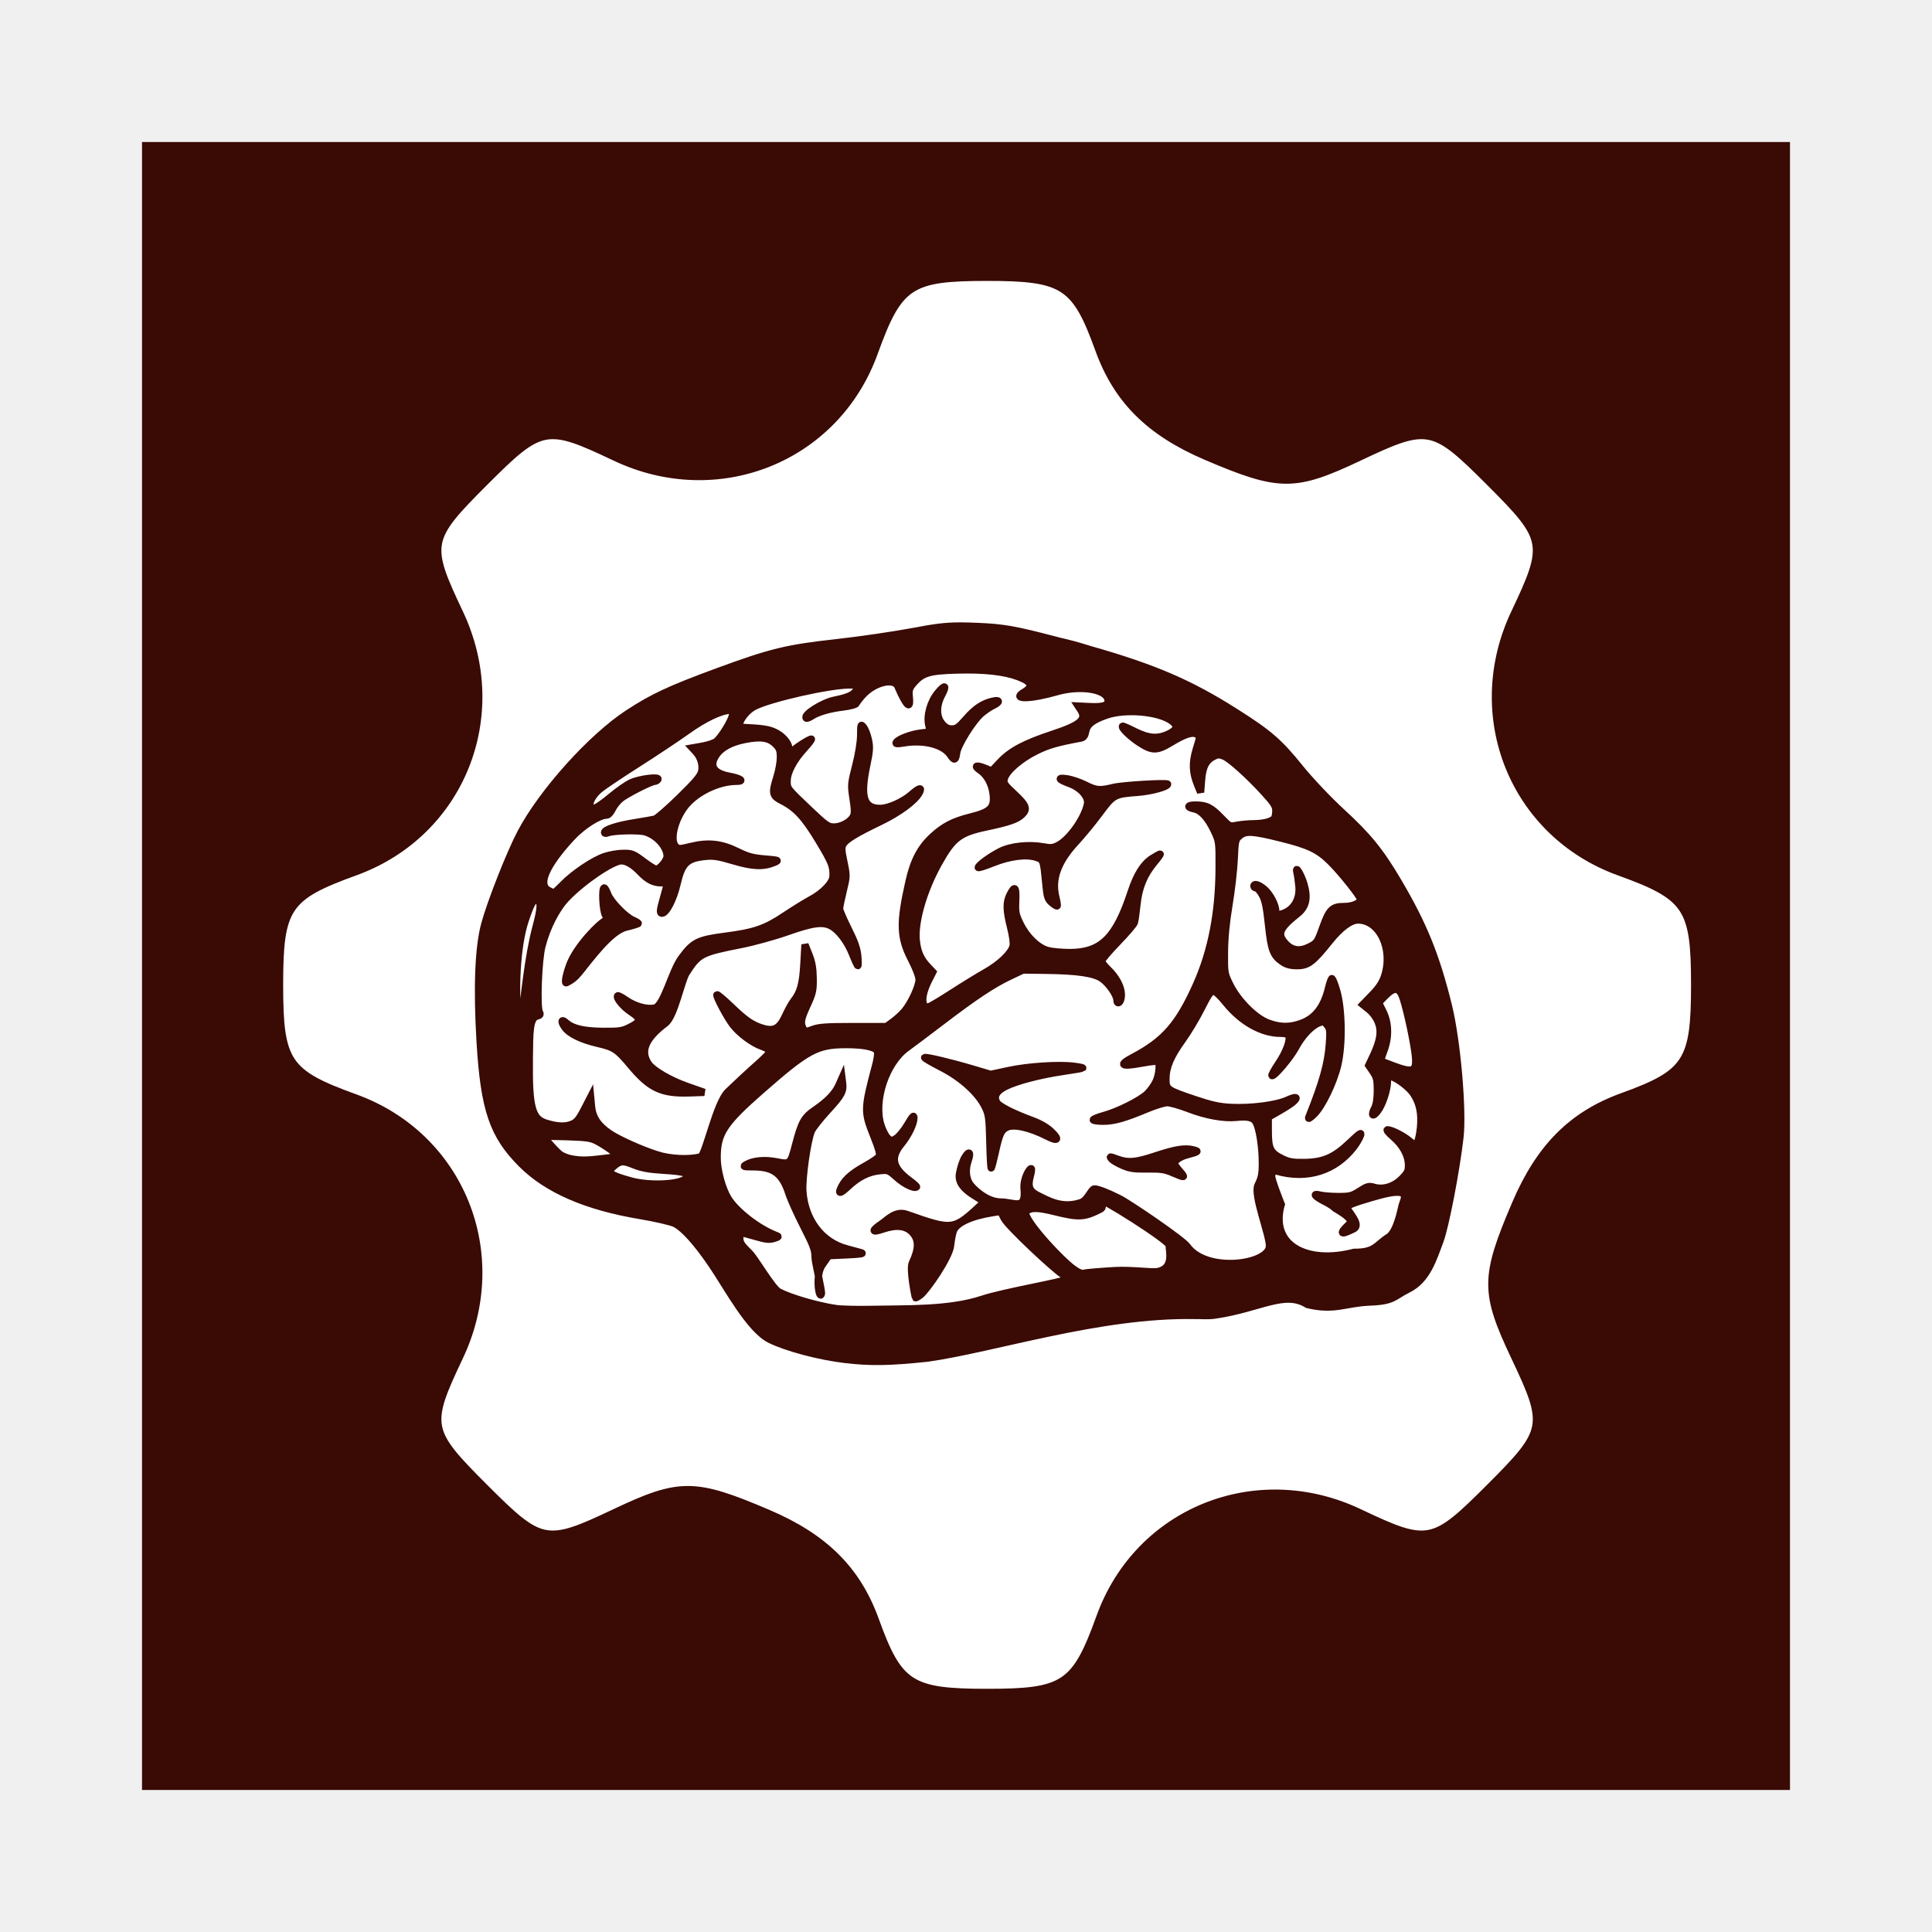
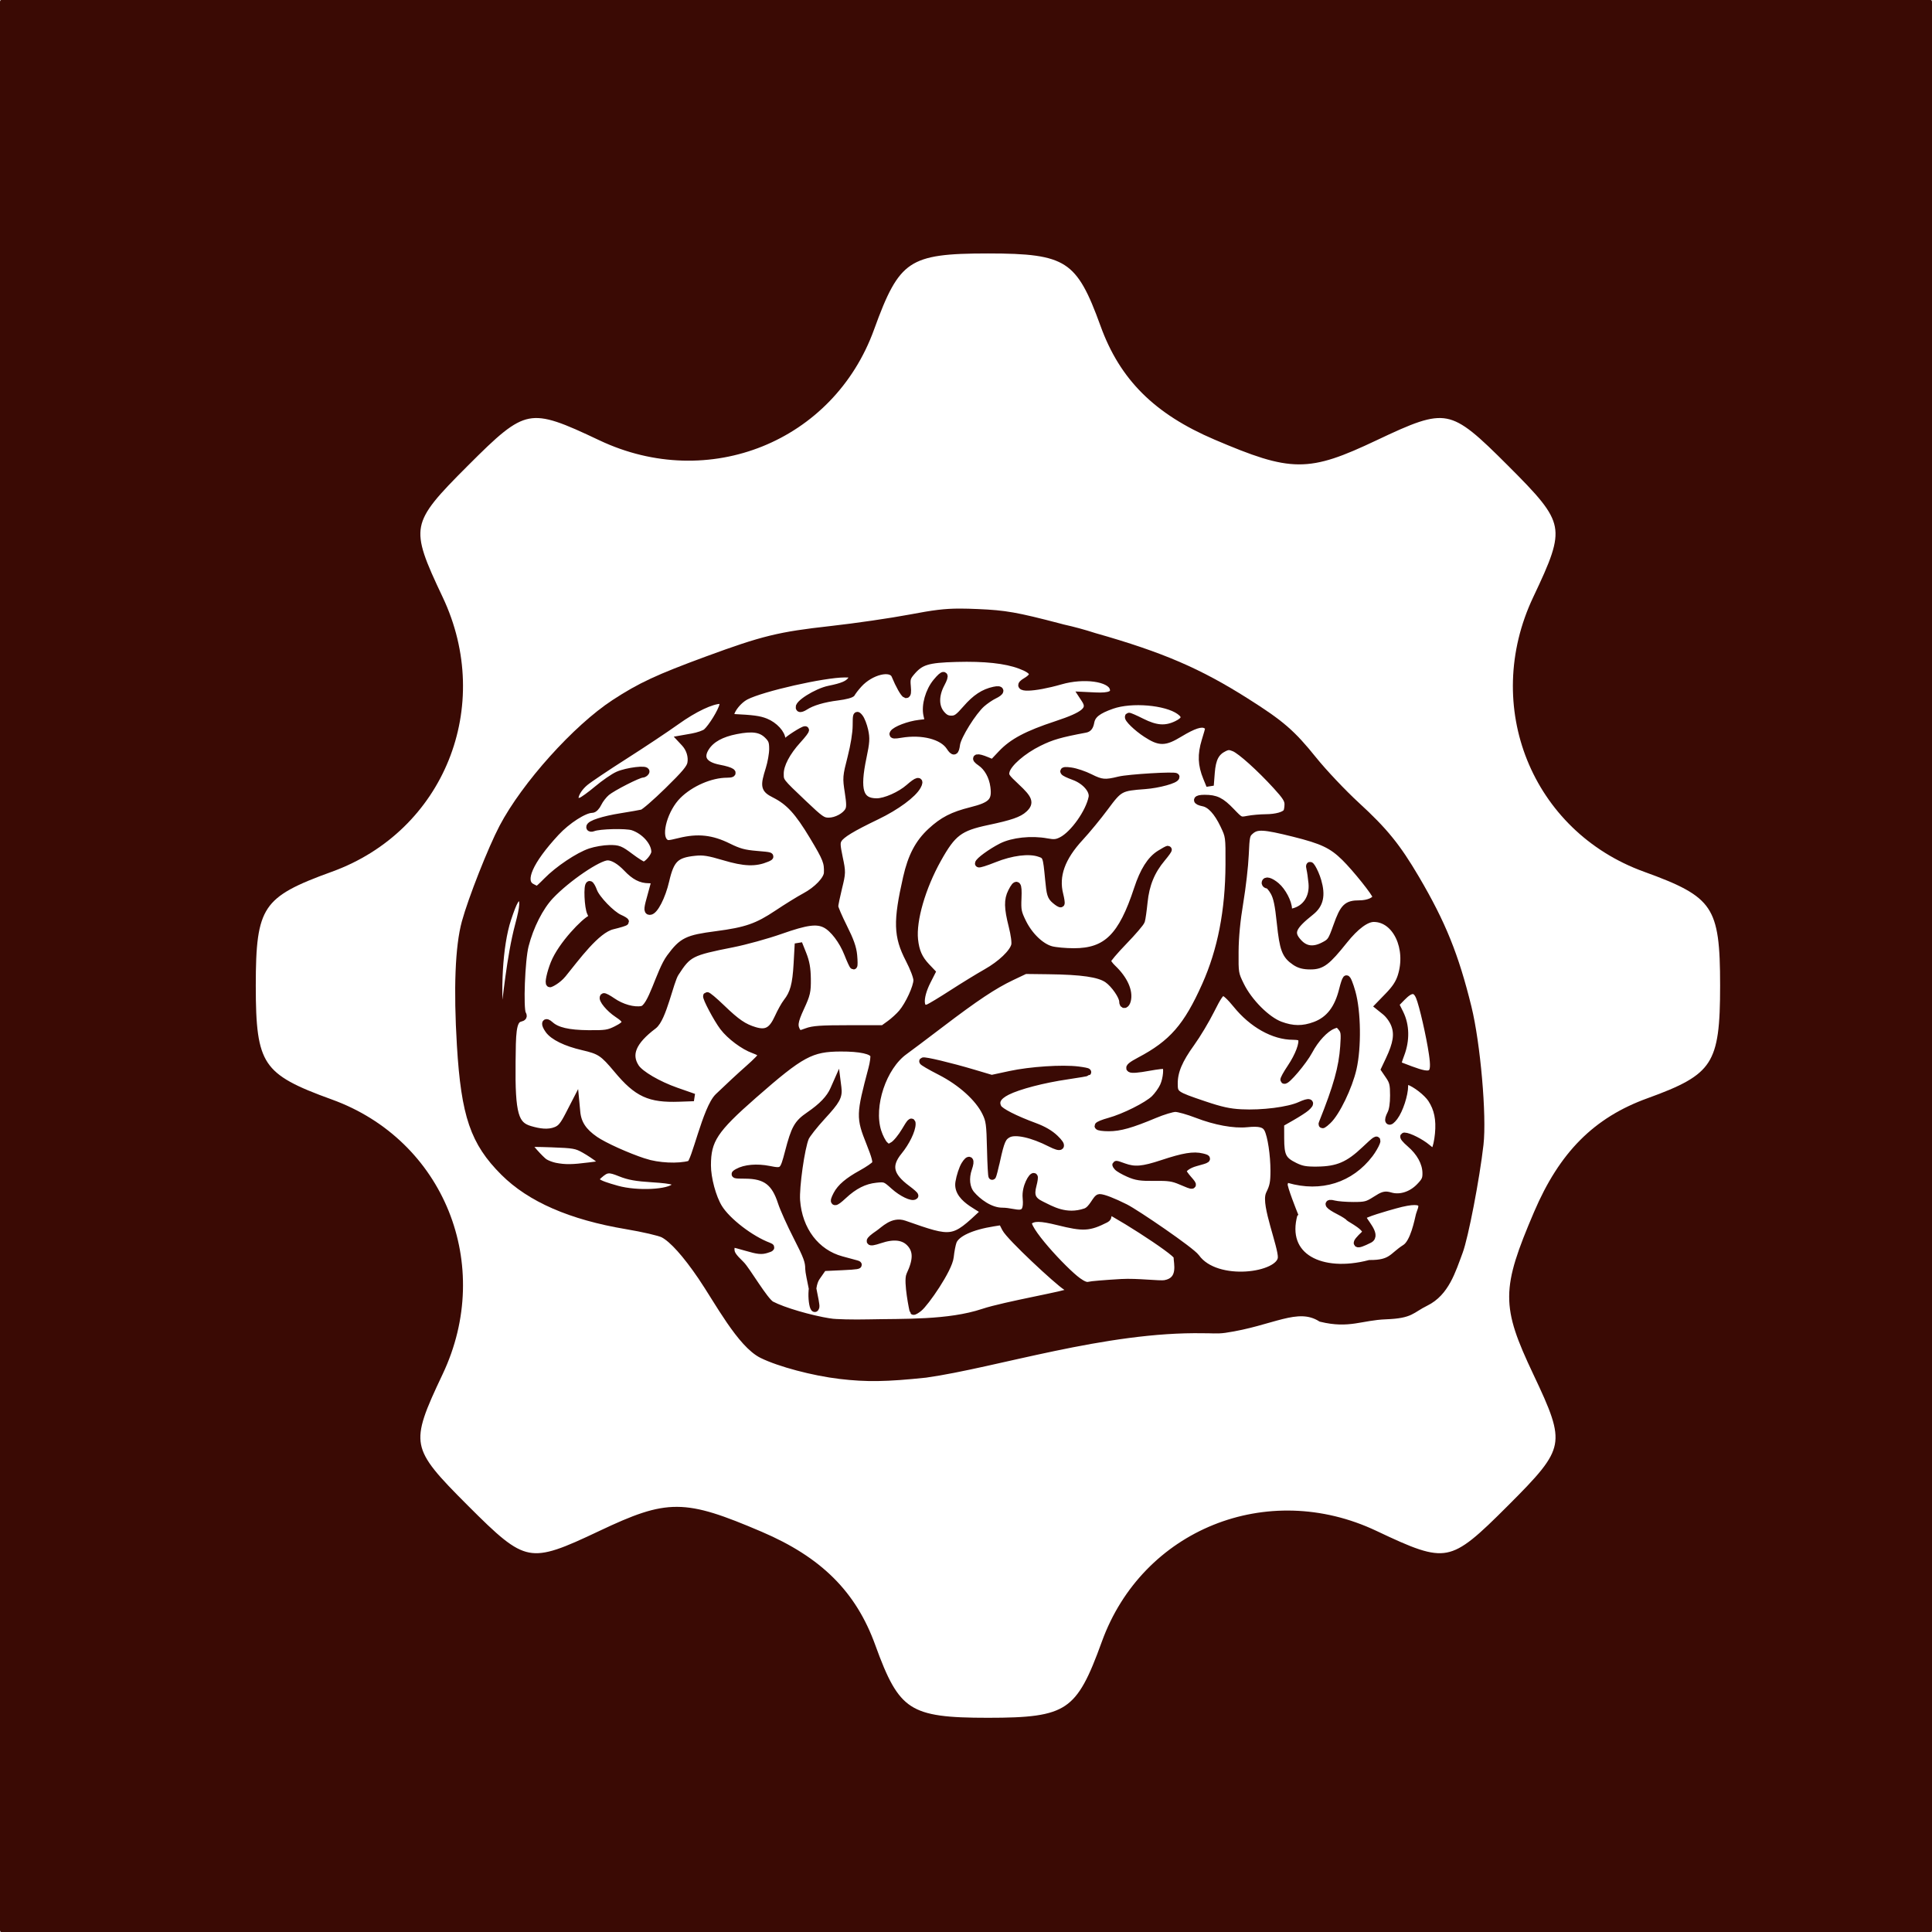
- <svg xmlns="http://www.w3.org/2000/svg" width="258.417mm" height="258.417mm" viewBox="0 0 915.652 915.652" id="svg2" version="1.1">
+ <svg xmlns="http://www.w3.org/2000/svg" width="512" height="512" viewBox="0 0 480 480" id="svg2" version="1.1">
  <defs id="defs4">
    <filter style="color-interpolation-filters:sRGB" height="1.4" width="1.4" y="-0.2" x="-0.2" id="filter4594">
      <feGaussianBlur in="SourceAlpha" stdDeviation="20" result="blur1" id="feGaussianBlur4596" />
      <feComposite in="blur1" in2="SourceGraphic" operator="out" result="composite1" id="feComposite4598" />
      <feColorMatrix values="1 0 0 0 0 0 1 0 0 0 0 0 1 0 0 0 0 0 100 -12.1 " result="colormatrix1" id="feColorMatrix4600" />
      <feGaussianBlur stdDeviation="3.4" result="blur2" id="feGaussianBlur4602" />
      <feComposite in="SourceGraphic" in2="blur2" operator="atop" result="composite2" id="feComposite4604" />
      <feColorMatrix values="1 0 0 0 0 0 1 0 0 0 0 0 1 0 0 0 0 0 100 -12.2 " result="colormatrix2" id="feColorMatrix4606" />
      <feGaussianBlur stdDeviation="1" result="blur3" id="feGaussianBlur4608" />
      <feColorMatrix values="1 0 0 0 0 0 1 0 0 0 0 0 1 0 0 0 0 0 5 -1 " result="colormatrix3" id="feColorMatrix4610" />
      <feFlood flood-opacity="1" flood-color="rgb(0,0,0)" result="flood" id="feFlood4612" />
      <feComposite in="flood" in2="colormatrix3" operator="in" result="composite3" id="feComposite4614" />
      <feComposite in="SourceGraphic" in2="colormatrix3" operator="out" result="composite4" id="feComposite4616" />
      <feComposite in="composite4" in2="composite3" k2="1" k3="1" operator="arithmetic" result="composite5" id="feComposite4618" k1="0" k4="0" />
    </filter>
  </defs>
-   <g id="layer1" transform="translate(46.61328,-35.41602)">
-     <rect id="rect25" width="781.032" height="781.032" x="20.697" y="102.726" style="fill:#3a0a04;fill-opacity:1;stroke-width:0.791" />
+   <rect style="fill:#3a0a04;fill-opacity:1;stroke-width:2.619;stroke-linecap:round;stop-color:#000000" id="rect912" width="480" height="480" x="2.4999999e-06" y="2.4999999e-06" rx="0.296" ry="0.459" />
+   <rect style="fill:#ffffff;fill-opacity:1;stroke:none;stroke-width:2.608;stroke-linecap:round;stop-color:#000000" id="rect2567" width="418.937" height="420.267" x="30.532" y="29.866" rx="0.296" ry="0.459" />
+   <g id="layer1" transform="matrix(0.5452384,0,0,0.5452384,15.79092,-28.93461)">
+     <rect id="rect25" width="781.032" height="781.032" x="20.697" y="102.726" style="fill:#3a0a04;fill-opacity:1;stroke-width:0.791" ry="0" />
    <g id="g4546" transform="matrix(0.7324633,0,0,0.7324633,120.0153,140.9)" style="stroke:#3a0a04;stroke-width:4.688;stroke-miterlimit:4;stroke-dasharray:none;stroke-opacity:1">
      <path id="path4147" d="m 411.213,35.416 c -50.038,0 -57.08,4.708 -73.045,48.859 -24.754,68.457 -100.97,99.2 -167.645,67.623 -44.703,-21.171 -47.69,-20.599 -84.471,16.182 -36.78,36.78 -37.353,39.77 -16.182,84.473 31.577,66.675 0.833,142.891 -67.623,167.645 -44.151,15.965 -48.861,23.007 -48.861,73.045 0,50.038 4.71,57.078 48.861,73.043 68.457,24.754 99.2,100.972 67.623,167.646 -21.171,44.703 -20.599,47.69 16.182,84.471 36.777,36.777 39.771,37.35 84.455,16.188 41.747,-19.77 51.528,-19.718 98.924,0.523 36.658,15.655 57.721,36.628 69.502,69.209 15.125,41.827 22.73,46.746 72.279,46.746 50.038,0 57.08,-4.71 73.045,-48.861 24.754,-68.455 100.97,-99.2 167.645,-67.623 44.703,21.171 47.69,20.599 84.471,-16.182 36.777,-36.777 37.352,-39.773 16.189,-84.457 -19.771,-41.746 -19.72,-51.528 0.521,-98.924 15.655,-36.659 36.628,-57.719 69.209,-69.5 41.827,-15.125 46.746,-22.73 46.746,-72.279 0,-50.038 -4.71,-57.08 -48.861,-73.045 -68.455,-24.754 -99.2,-100.97 -67.623,-167.645 21.171,-44.703 20.599,-47.692 -16.182,-84.473 -36.777,-36.777 -39.77,-37.35 -84.455,-16.188 -41.746,19.771 -51.528,19.718 -98.924,-0.523 C 516.336,135.714 495.274,114.743 483.492,82.162 468.367,40.335 460.762,35.416 411.213,35.416 Z m -17.311,225.615 c 3.225,0.003 6.772,0.111 11.023,0.293 16.994,0.728 23.927,1.95 50.438,8.881 0.832,0.217 1.592,0.425 2.41,0.641 6.546,1.453 13.072,3.227 19.561,5.328 42.267,11.978 65.244,22.067 94.207,40.381 21.96,13.885 28.641,19.658 42.066,36.346 6.345,7.886 18.414,20.649 26.82,28.363 17.32,15.894 25.245,25.665 36.932,45.543 16.35,27.809 24.398,47.721 32.344,80.006 5.545,22.53 9.476,67.493 7.451,85.221 -2.425,21.233 -9.409,57.488 -12.844,66.668 -4.45,11.893 -8.412,25.42 -20.813,31.525 -9.342,4.599 -8.798,7.649 -24.7,8.258 -15.599,0.597 -22.843,5.848 -40.311,1.599 -14.883,-9.334 -30.519,2.578 -59.992,6.851 -4.604,0.668 -8.99,0.138 -13.184,0.227 -61.23,-1.13 -129.366,21.516 -172.849,27.628 -24.62,2.583 -36.665,2.767 -53.24,0.812 -16.582,-1.956 -37.634,-7.542 -48.4,-12.842 -13.356,-6.575 -27.565,-33.616 -37.669,-48.46 -9.686,-14.229 -17.993,-23.484 -23.828,-26.549 -2.253,-1.183 -12.558,-3.571 -22.898,-5.307 -34.606,-5.808 -59.868,-16.808 -76.297,-33.221 -18.619,-18.6 -24.295,-35.213 -26.936,-78.852 -2.121,-35.048 -1.084,-61.462 3,-76.443 3.911,-14.346 16.286,-45.743 23.258,-59.01 13.873,-26.401 45.73,-61.847 69.574,-77.412 16.031,-10.465 27.015,-15.581 57.682,-26.859 34.696,-12.76 44.71,-15.206 76.801,-18.766 15.171,-1.683 37.512,-4.937 49.648,-7.23 14.285,-2.7 21.071,-3.63 30.746,-3.619 z" style="fill:#ffffff;fill-opacity:1;stroke:#3a0a04;stroke-width:4.688;stroke-miterlimit:4;stroke-dasharray:none;stroke-opacity:1" />
      <g style="fill:#ffffff;fill-opacity:1;stroke:#3a0a04;stroke-width:4.284;stroke-miterlimit:4;stroke-dasharray:none;stroke-opacity:1" id="layer1-3" transform="matrix(1.094225,0,0,1.094225,18.04591,247.2819)">
        <path style="fill:#ffffff;fill-opacity:1;stroke:#3a0a04;stroke-width:4.284;stroke-miterlimit:4;stroke-dasharray:none;stroke-opacity:1" d="m 269.535,416.146 c -11.534,-1.845 -26.621,-6.281 -33.394,-9.82 -3.85,-2.011 -14.157,-19.869 -17.319,-22.928 -4.644,-4.493 -5.75,-6.179 -5.75,-8.764 0,-1.761 0.459,-3.201 1.021,-3.201 0.562,0 4.343,0.977 8.404,2.172 5.919,1.741 8.047,1.968 10.729,1.141 2.935,-0.905 3.1,-1.123 1.346,-1.78 -10.277,-3.846 -23.625,-14.118 -28.36,-21.825 -3.59,-5.843 -6.533,-16.754 -6.529,-24.208 0.007,-14.427 3.92,-20.368 26.376,-40.048 27.015,-23.675 32.633,-26.714 49.513,-26.78 11.172,-0.043 18.092,1.469 18.94,4.139 0.308,0.972 -0.15,4.449 -1.018,7.728 -6.985,26.373 -7.023,27.663 -1.242,42.177 3.151,7.91 3.928,10.897 3.158,12.138 -0.562,0.905 -4.13,3.357 -7.929,5.449 -7.62,4.195 -11.853,7.794 -13.997,11.897 -2.584,4.946 -1.46,5.119 3.447,0.529 6.231,-5.828 12.04,-8.76 18.723,-9.45 5.211,-0.538 5.434,-0.452 10.399,4.012 4.364,3.924 10.302,6.761 11.546,5.517 0.21,-0.21 -1.719,-1.94 -4.287,-3.845 -10.042,-7.45 -11.368,-13.438 -4.759,-21.503 4.153,-5.069 7.468,-11.892 7.5,-15.438 0.017,-1.926 -0.813,-1.057 -3.728,3.902 -2.062,3.509 -5.085,7.198 -6.717,8.198 -2.895,1.775 -3.019,1.769 -5.134,-0.217 -1.192,-1.12 -2.955,-4.541 -3.918,-7.602 -4.56,-14.497 2.928,-36.925 15.281,-45.773 2.327,-1.667 11.545,-8.598 20.484,-15.402 19.977,-15.206 30.267,-22.047 40.388,-26.853 l 7.785,-3.697 13.115,0.158 c 19.22,0.231 28.989,1.662 33.718,4.939 3.958,2.743 8.747,9.676 8.747,12.662 0,2.447 1.693,2.023 2.345,-0.588 1.301,-5.208 -1.811,-12.066 -8.254,-18.187 -1.7,-1.615 -3.091,-3.572 -3.091,-4.348 0,-0.776 4.209,-5.755 9.354,-11.064 5.145,-5.31 9.64,-10.555 9.989,-11.656 0.349,-1.101 1.028,-5.874 1.507,-10.605 1.022,-10.084 4.151,-17.725 10.233,-24.989 2.257,-2.695 3.827,-4.9 3.49,-4.9 -0.337,0 -2.427,1.145 -4.643,2.544 -5.147,3.249 -9.162,9.612 -12.522,19.845 -8.944,27.244 -17.683,35.856 -36.371,35.842 -4.696,-0.004 -10.491,-0.535 -12.879,-1.182 -5.885,-1.594 -12.471,-7.905 -16.242,-15.567 -2.773,-5.633 -3.049,-7.026 -2.75,-13.875 0.363,-8.292 -0.532,-9.222 -3.416,-3.548 -2.298,4.522 -2.208,9.066 0.383,19.298 1.268,5.008 1.863,9.513 1.466,11.096 -1.08,4.302 -7.864,10.773 -16.273,15.519 -4.306,2.431 -12.986,7.753 -19.29,11.828 -6.304,4.075 -12.456,7.787 -13.673,8.25 -5.21,1.981 -5.595,-5.719 -0.763,-15.255 l 2.553,-5.039 -2.966,-3.128 c -4.242,-4.473 -6.128,-8.737 -6.828,-15.434 -1.149,-10.995 4.272,-29.748 13.242,-45.807 8.426,-15.086 12.364,-18.061 28.396,-21.449 13.017,-2.751 17.799,-4.4 20.722,-7.146 3.591,-3.373 2.817,-5.543 -4.372,-12.253 -6.076,-5.672 -6.587,-6.459 -5.923,-9.123 1.125,-4.51 9.427,-11.754 18.712,-16.327 7.3,-3.596 11.949,-4.941 26.566,-7.69 1.604,-0.302 2.386,-1.371 2.864,-3.92 0.787,-4.197 4.007,-6.739 12.141,-9.587 11.147,-3.902 30.786,-2.235 38.517,3.27 4.03,2.87 3.549,5.283 -1.544,7.749 -6.414,3.105 -11.919,2.72 -20.11,-1.405 -3.809,-1.919 -7.078,-3.336 -7.264,-3.15 -0.892,0.892 4.677,6.326 10.027,9.784 7.634,4.934 10.305,4.91 18.711,-0.169 8.022,-4.847 12.477,-6.295 15.079,-4.902 2.297,1.229 2.313,0.671 -0.255,9.126 -2.394,7.881 -2.173,13.58 0.807,20.86 l 1.82,4.446 0.565,-7.264 c 0.619,-7.961 2.596,-11.747 7.35,-14.077 2.263,-1.109 3.279,-1.115 5.893,-0.032 3.757,1.556 14.564,11.275 23.942,21.53 5.439,5.948 6.747,8.009 6.735,10.612 -0.008,1.777 -0.355,3.765 -0.77,4.418 -1.258,1.979 -6.03,3.31 -12.029,3.356 -3.127,0.024 -7.68,0.429 -10.118,0.899 -4.433,0.856 -4.434,0.855 -9.584,-4.505 -5.805,-6.042 -8.64,-7.438 -15.107,-7.438 -4.839,0 -5.198,1.386 -0.598,2.305 4.023,0.805 8.043,5.196 11.621,12.694 3.081,6.457 3.101,6.607 3.034,22.5 -0.111,26.276 -4.487,48.747 -13.371,68.655 -10.525,23.586 -18.937,33.227 -37.552,43.032 -8.779,4.624 -7.123,5.734 5.187,3.474 4.741,-0.871 8.998,-1.349 9.461,-1.063 1.461,0.903 0.87,7.744 -1.03,11.902 -1.005,2.2 -3.32,5.452 -5.144,7.227 -4.062,3.951 -17.287,10.575 -25.735,12.889 -3.438,0.942 -6.25,2.088 -6.25,2.548 0,0.46 2.66,0.836 5.911,0.836 6.362,0 12.697,-1.799 26.089,-7.407 4.675,-1.958 9.979,-3.567 11.788,-3.576 1.808,-0.009 7.379,1.563 12.378,3.494 10.363,4.002 21.018,5.956 28.352,5.199 7.175,-0.741 10.337,0.101 11.894,3.164 1.957,3.852 3.589,14.653 3.589,23.762 0,6.568 -0.455,8.885 -2.584,13.157 -2.815,5.649 6.973,29.587 6.785,36.09 -0.313,10.837 -37.189,16.146 -48.7,0.044 -2.741,-3.834 -34.068,-25.2 -40.242,-28.296 -6.933,-3.477 -12.503,-5.63 -14.567,-5.63 -1.838,0 -3.895,6.689 -7.967,8.074 -11.243,3.824 -19.603,-1.353 -25.148,-4.037 -5.316,-2.573 -6.456,-5.292 -4.807,-11.468 0.595,-2.228 0.879,-4.254 0.632,-4.501 -0.768,-0.768 -4.904,5.676 -4.291,11.962 1.287,13.203 -6.159,7.686 -13.714,7.705 -7.087,0.018 -14.147,-5.461 -17.693,-9.676 -2.983,-3.545 -3.596,-9.201 -1.613,-14.889 1.684,-4.83 0.545,-5.935 -1.951,-1.896 -1.233,1.996 -2.703,6.463 -3.265,9.927 -1.671,10.296 16.125,15.13 14.048,17.076 -17.573,16.464 -17.573,16.464 -45.282,6.749 -6.483,-2.273 -11.329,3.265 -14.439,5.371 -6.529,4.422 -6.338,5.675 0.512,3.359 7.993,-2.702 13.799,-1.986 17.503,2.16 3.8,4.252 3.728,9.581 -0.243,17.975 -1.663,3.516 1.713,20.268 1.918,20.472 0.205,0.205 1.538,-0.545 2.963,-1.666 3.676,-2.892 17.061,-22.14 17.798,-29.168 0.346,-3.3 1.109,-7.255 1.696,-8.788 1.796,-4.695 10.36,-8.657 23.04,-10.662 l 4.856,-0.768 2.059,4.035 c 2.478,4.857 29.792,30.235 34.505,33.148 1.875,1.159 3.039,2.454 2.587,2.878 -1.768,1.656 -37.196,7.614 -49.855,11.825 -19.704,6.556 -45.455,5.596 -64.971,6.037 -9.075,0.205 -19.023,-0.031 -22.106,-0.524 z m -7.729,-25.713 3.831,-5.5 10.967,-0.507 c 8.223,-0.38 10.216,-0.714 7.967,-1.337 -1.65,-0.457 -5.475,-1.495 -8.5,-2.307 -14.56,-3.909 -24.459,-16.951 -25.691,-33.849 -0.554,-7.598 2.628,-30.073 5.067,-35.789 0.754,-1.766 5.031,-7.197 9.505,-12.068 8.336,-9.076 9.543,-11.279 8.914,-16.273 l -0.362,-2.871 -1.767,4 c -2.235,5.06 -6.574,9.612 -14.02,14.708 -6.615,4.528 -8.149,7.258 -11.682,20.792 -2.962,11.345 -3.209,11.566 -11.175,9.982 -6.892,-1.37 -13.7,-0.784 -17.789,1.531 -2.347,1.329 -2.084,1.418 4.29,1.451 11.645,0.061 16.924,4.044 20.651,15.581 1.148,3.554 5.119,12.374 8.823,19.6 5.72,11.158 6.736,13.908 6.736,18.246 0,2.809 4.212,20.098 3.776,21.664 -1.166,4.185 -3.969,-10.699 0.459,-17.056 z m 211.369,-55.535 c -1.707,-1.944 -3.104,-3.937 -3.104,-4.429 0,-1.776 3.175,-4.006 7.295,-5.124 7.152,-1.941 7.401,-2.145 3.705,-3.054 -4.864,-1.196 -10.479,-0.27 -22.515,3.715 -11.238,3.721 -15.824,4.117 -21.985,1.897 -4.951,-1.784 -5.005,-1.785 -3.591,-0.081 0.635,0.765 3.502,2.419 6.372,3.677 4.339,1.902 6.819,2.265 14.719,2.155 7.966,-0.111 10.388,0.25 15,2.236 7.393,3.183 7.704,3.108 4.104,-0.993 z M 364.067,324.27 c 2.495,-11.335 3.456,-13.502 6.742,-15.201 4.132,-2.137 13.68,-0.035 24.185,5.324 6.162,3.143 7.232,1.942 2.411,-2.705 -2.77,-2.67 -6.625,-4.924 -11.5,-6.724 -11.414,-4.214 -19.725,-8.46 -20.916,-10.686 -1.927,-3.6 -0.265,-6.635 5.128,-9.368 6.482,-3.285 20.594,-6.966 34.421,-8.98 6.032,-0.878 11.132,-1.763 11.334,-1.964 0.202,-0.202 -2.175,-0.685 -5.282,-1.073 -9.001,-1.125 -27.119,0.065 -38.597,2.535 l -10.577,2.276 -10.423,-3.096 c -13.161,-3.91 -27.985,-7.445 -28.608,-6.822 -0.262,0.262 4.172,2.852 9.854,5.755 11.896,6.077 21.849,15.073 25.884,23.393 2.187,4.511 2.46,6.547 2.792,20.811 0.202,8.696 0.581,15.597 0.842,15.337 0.261,-0.261 1.3,-4.225 2.309,-8.811 z m 35.925,-151.239 c -2.699,-10.718 1.021,-21.097 11.688,-32.612 3.814,-4.117 10.151,-11.826 14.084,-17.132 8.153,-10.999 8.765,-11.331 22.808,-12.368 7.699,-0.568 17.5,-3.264 17.5,-4.813 0,-0.987 -26.91,0.624 -32.144,1.925 -7.975,1.982 -10.155,1.785 -16.671,-1.504 -3.167,-1.599 -7.992,-3.226 -10.721,-3.617 -5.881,-0.841 -5.148,0.389 1.74,2.923 6.489,2.387 11.198,7.83 10.377,11.995 -1.667,8.462 -10.542,20.999 -17.329,24.481 -2.913,1.494 -4.392,1.642 -8.633,0.862 -8.675,-1.597 -19.338,-0.46 -25.618,2.73 -5.841,2.968 -13,8.186 -13,9.475 0,0.426 3.933,-0.805 8.739,-2.735 9.856,-3.958 19.7,-5.208 25.62,-3.254 4.17,1.376 4.254,1.604 5.529,15.007 0.808,8.499 1.176,9.698 3.621,11.801 1.497,1.288 2.915,2.148 3.151,1.911 0.236,-0.236 -0.097,-2.52 -0.74,-5.076 z m 10.385,219.806 c -8.009,-5.802 -31.499,-31.189 -27.907,-34.17 2.8,-2.324 6.728,-2.271 16.841,0.226 14.371,3.548 17.315,3.392 26.903,-1.429 4.376,-2.2 -4.822,-7.03 -3.155,-7.03 3.802,0 43.905,25.598 43.905,28.318 0,3.639 3.119,13.774 -6.988,15.599 -3.146,0.568 -15.756,-1.15 -24.831,-0.628 -9.075,0.522 -17.41,1.225 -18.521,1.562 -1.36,0.412 -3.404,-0.389 -6.246,-2.448 z m 122.876,-38.27 c 0,0 -6.083,-15.136 -5.692,-16.973 0.601,-2.826 1.041,-3.244 2.861,-2.716 18.061,5.243 34.925,-0.071 45.85,-14.447 1.465,-1.927 3.161,-4.813 3.769,-6.412 0.915,-2.407 -0.172,-1.694 -6.312,4.138 -9.311,8.845 -15.535,11.516 -27.157,11.655 -6.497,0.078 -8.902,-0.346 -12.802,-2.254 -6.926,-3.39 -8.157,-5.795 -8.179,-15.986 l -0.019,-8.511 6.24,-3.562 c 3.432,-1.959 7.145,-4.345 8.25,-5.302 3.61,-3.127 2.117,-3.698 -3.247,-1.243 -6.496,2.974 -21.572,4.892 -33.562,4.271 -6.748,-0.35 -11.466,-1.389 -21.182,-4.668 -16.516,-5.573 -17,-5.918 -17,-12.132 0,-6.922 2.731,-13.395 9.76,-23.131 3.318,-4.596 8.334,-12.969 11.146,-18.607 3.861,-7.742 5.589,-10.25 7.06,-10.25 1.206,0 4.097,2.66 7.59,6.984 9.069,11.225 21.191,18.016 32.157,18.016 2.988,0 4.534,0.481 4.939,1.535 1.02,2.659 -1.617,9.726 -6.141,16.456 -2.4,3.57 -4.129,6.72 -3.843,7 1.016,0.994 10.881,-10.647 14.017,-16.542 3.65,-6.859 9.084,-12.696 13.536,-14.54 2.816,-1.166 3.229,-1.072 5.047,1.161 1.752,2.151 1.911,3.41 1.378,10.931 -0.851,12.009 -3.837,22.702 -12.149,43.5 -0.56,1.4 0.32,0.951 2.934,-1.5 4.822,-4.52 11.869,-19.121 14.24,-29.5 2.763,-12.098 2.486,-32.358 -0.593,-43.321 -1.285,-4.577 -2.668,-7.952 -3.072,-7.5 -0.404,0.452 -1.268,3.019 -1.919,5.706 -2.682,11.061 -7.673,17.568 -15.81,20.613 -6.887,2.577 -12.78,2.535 -19.929,-0.14 -7.648,-2.861 -17.867,-13.1 -22.522,-22.564 -3.256,-6.621 -3.325,-7.032 -3.228,-19.279 0.066,-8.378 0.954,-17.637 2.685,-28.014 1.422,-8.525 2.815,-20.675 3.094,-27 0.479,-10.859 0.653,-11.625 3.121,-13.75 3.617,-3.114 7.572,-2.9 24.593,1.334 16.389,4.076 21.875,6.682 29.153,13.845 6.257,6.159 17.756,20.56 17.756,22.238 0,2.355 -4.389,4.333 -9.612,4.333 -7.064,0 -8.858,1.769 -12.682,12.5 -3.05,8.56 -3.426,9.112 -7.707,11.294 -5.718,2.914 -10.402,2.305 -14.25,-1.853 -5.213,-5.634 -3.868,-9.016 7.039,-17.696 5.095,-4.055 6.237,-9.207 3.855,-17.398 -1.659,-5.705 -5.421,-11.88 -4.171,-6.847 0.342,1.375 0.856,4.975 1.143,8 0.784,8.263 -3.515,14.816 -10.866,16.563 -2.404,0.571 -2.753,0.357 -2.772,-1.705 -0.035,-3.77 -3.422,-10.213 -6.912,-13.15 -3.262,-2.744 -6.066,-3.534 -6.066,-1.709 0,0.55 0.592,1 1.316,1 0.724,0 2.34,1.822 3.592,4.05 1.75,3.113 2.607,7.208 3.707,17.697 1.571,14.98 2.823,18.284 8.337,22 2.428,1.636 4.8,2.253 8.661,2.253 6.399,0 9.225,-2.143 19.101,-14.486 6.436,-8.044 12.466,-12.514 16.878,-12.514 12.76,0 20.843,17.077 15.684,33.135 -1.24,3.86 -3.287,6.977 -7.296,11.112 l -5.572,5.747 3.702,2.975 c 2.207,1.774 4.41,4.828 5.454,7.562 2.055,5.381 1.201,10.861 -3.116,19.986 l -2.564,5.42 2.558,3.764 c 2.168,3.19 2.558,4.88 2.558,11.081 0,4.675 -0.564,8.407 -1.561,10.336 -2.344,4.533 -1.179,5.723 1.775,1.814 2.928,-3.875 5.786,-12.607 5.786,-17.681 0,-3.053 0.221,-3.317 2.25,-2.682 4.027,1.261 10.759,6.486 13.208,10.251 3.6,5.535 4.835,11.561 4.062,19.812 -0.371,3.958 -1.259,7.997 -1.974,8.975 -1.22,1.668 -1.507,1.603 -4.673,-1.069 -3.607,-3.044 -10.409,-6.484 -12.873,-6.509 -0.825,-0.009 0.653,1.83 3.284,4.085 5.717,4.9 8.99,10.853 9.12,16.588 0.082,3.595 -0.466,4.776 -3.792,8.183 -4.629,4.741 -11.084,6.751 -16.55,5.152 -3.067,-0.897 -3.98,-0.657 -8.476,2.228 -4.536,2.911 -5.788,3.233 -12.563,3.234 -4.138,5.7e-4 -9.043,-0.385 -10.9,-0.856 -4.722,-1.199 -3.277,0.739 2.875,3.857 2.672,1.354 5.17,2.965 5.55,3.58 0.397,0.643 12.367,6.444 9.031,9.549 -6.412,5.968 -5.543,7.008 2.465,2.95 4.808,-2.437 -4.045,-10.649 -4.045,-12.924 0,-1.5 14.601,-5.55 18.595,-6.666 20.75,-5.795 14.945,2.287 14.071,5.771 -0.807,3.214 -3.141,15.681 -8.067,18.797 -7.443,4.709 -7.64,9.013 -20.367,8.937 -27.332,7.135 -50.031,-3.613 -43.051,-28.362 z M 148.423,340.642 c -12.333,-3.435 -14.138,-4.894 -10.25,-8.286 4.192,-3.657 5.644,-3.796 12.166,-1.162 4.811,1.943 8.97,2.69 18.178,3.266 12.356,0.772 15.249,1.789 12.955,4.553 -3.235,3.897 -21.646,4.805 -33.049,1.629 z m -35.164,-13.013 c -2.015,-0.392 -4.781,-1.446 -6.146,-2.34 -2.204,-1.444 -9.687,-9.797 -9.692,-10.819 -0.001,-0.218 6.186,-0.172 13.75,0.103 12.71,0.462 14.131,0.712 18.752,3.294 2.75,1.537 6.532,4.057 8.403,5.599 l 3.403,2.805 -8.971,1.151 c -9.782,1.255 -13.897,1.298 -19.5,0.207 z m 50.664,-2.433 c -9.793,-3.199 -22.91,-9.122 -28.078,-12.677 -6.737,-4.635 -9.833,-9.337 -10.447,-15.868 l -0.525,-5.578 -3.774,7.321 c -2.99,5.8 -4.484,7.618 -7.193,8.75 -4.628,1.934 -9.893,1.044 -14.984,-0.461 -8.482,-2.508 -10.674,-8.227 -10.306,-38.661 0.183,-15.102 0.064,-23.652 4.556,-24.78 1.92,-0.482 2.173,-0.928 1.373,-2.422 -1.598,-2.986 -0.616,-30.515 1.517,-38.856 2.824,-11.044 8.382,-21.989 14.393,-28.347 9.458,-10.003 27.376,-22.185 32.631,-22.185 3.06,0 7.02,2.344 10.984,6.5 4.443,4.659 7.968,6.5 12.45,6.5 1.952,0 3.55,0.339 3.55,0.753 0,0.414 -0.9,3.9 -2,7.747 -2.257,7.894 -2.428,9.5 -1.006,9.5 2.552,0 6.835,-8.328 8.917,-17.334 2.853,-12.348 5.751,-15.156 16.794,-16.273 4.753,-0.481 7.752,-0.006 16.66,2.639 11.468,3.404 17.613,3.626 24.137,0.872 2.833,-1.196 2.513,-1.308 -5.758,-2.002 -7.186,-0.604 -10.101,-1.399 -16.24,-4.433 -9.456,-4.672 -17.155,-5.504 -27.497,-2.969 -6.697,1.641 -7.286,1.647 -8.84,0.092 -4.181,-4.186 0.047,-18.802 7.632,-26.387 7.184,-7.184 18.748,-12.204 28.114,-12.204 5.166,0 2.631,-1.771 -4.452,-3.11 -8.969,-1.696 -11.662,-6.027 -7.59,-12.204 3.069,-4.655 8.725,-7.769 17.105,-9.42 9.461,-1.864 14.311,-1.135 18.177,2.731 2.371,2.371 2.85,3.687 2.85,7.837 0,2.743 -0.894,7.84 -1.987,11.327 -3.156,10.067 -2.877,11.367 3.077,14.385 8.227,4.169 13.341,9.761 21.809,23.846 7.598,12.639 8.455,14.816 8.212,20.855 -0.153,3.805 -5.861,9.808 -12.884,13.552 -3.196,1.703 -10.206,6.036 -15.578,9.627 -11.482,7.677 -17.832,9.88 -34.896,12.105 -16.528,2.156 -19.197,3.471 -26.165,12.894 -5.975,8.08 -10.39,28.578 -16.054,29.648 -4.67,0.882 -11.608,-1.062 -16.899,-4.735 -2.398,-1.665 -4.579,-2.807 -4.847,-2.539 -1.145,1.145 3.337,6.571 7.892,9.552 6.1,3.993 5.968,5.748 -0.685,9.074 -4.477,2.238 -6.151,2.489 -16,2.399 -11.32,-0.104 -17.906,-1.647 -21.706,-5.086 -2.799,-2.533 -3.269,-0.789 -0.743,2.758 2.68,3.763 9.775,7.225 19.366,9.447 9.864,2.286 11.633,3.463 19.678,13.096 11.347,13.585 18.229,16.765 35.019,16.179 l 8.386,-0.293 -10,-3.497 c -10.354,-3.62 -20.51,-9.563 -23.101,-13.517 -4.898,-7.475 -1.723,-14.989 10.092,-23.882 5.409,-4.071 9.344,-25.067 12.424,-29.835 7.285,-11.275 8.763,-12.035 32.528,-16.734 7.39,-1.461 19.694,-4.863 27.342,-7.559 14.757,-5.202 20.704,-5.996 25.67,-3.428 4.516,2.335 9.756,9.226 12.676,16.668 1.48,3.772 2.907,6.858 3.172,6.858 0.265,0 0.245,-2.606 -0.044,-5.792 -0.388,-4.282 -1.858,-8.448 -5.639,-15.982 -2.812,-5.605 -5.114,-10.964 -5.114,-11.91 0,-0.946 0.971,-5.678 2.157,-10.515 2.121,-8.65 2.128,-8.933 0.402,-17.156 -1.491,-7.106 -1.552,-8.69 -0.407,-10.556 1.743,-2.841 7.619,-6.403 21.848,-13.244 11.09,-5.332 20.588,-12.34 23.109,-17.049 1.89,-3.532 0.069,-3.123 -4.668,1.047 -4.916,4.328 -13.569,8.157 -18.431,8.157 -9.831,0 -11.902,-6.69 -7.923,-25.591 1.779,-8.452 1.917,-10.677 0.935,-15.129 -0.633,-2.871 -1.909,-6.156 -2.836,-7.3 -1.62,-2 -1.687,-1.817 -1.726,4.719 -0.025,4.101 -1.183,11.251 -2.917,18.011 -2.785,10.855 -2.835,11.476 -1.577,19.568 1.015,6.525 1.038,8.847 0.103,10.592 -1.759,3.287 -7.028,6.121 -11.389,6.125 -3.476,0.003 -4.782,-0.91 -14.5,-10.145 -13.374,-12.708 -13.18,-12.457 -13.18,-17.076 0,-5.111 3.742,-12.238 10.046,-19.136 2.835,-3.102 4.747,-5.64 4.25,-5.64 -1.257,0 -9.907,5.561 -10.736,6.902 -1.178,1.907 -2.56,1.191 -2.56,-1.325 0,-3.43 -4.256,-8.062 -9.242,-10.057 -3.58,-1.432 -7.118,-1.903 -18.508,-2.459 -4.118,-0.201 1.235,-9.197 7.349,-12.349 9.248,-4.767 44.273,-12.693 56.151,-12.706 5.63,-0.006 6.055,0.4 3.79,3.634 -1.704,2.433 -4.931,3.809 -12.509,5.333 -7.133,1.435 -18.651,8.741 -16.76,10.631 0.306,0.306 1.615,-0.138 2.909,-0.986 3.902,-2.557 10.534,-4.526 18.619,-5.53 4.335,-0.538 7.831,-1.475 8.059,-2.161 0.222,-0.666 1.933,-2.903 3.802,-4.972 6.829,-7.559 18.625,-10.405 20.84,-5.027 2.305,5.596 5.073,10.495 6.107,10.808 0.745,0.226 0.955,-1.242 0.642,-4.495 -0.401,-4.176 -0.094,-5.271 2.269,-8.079 5.295,-6.293 9.267,-7.522 25.767,-7.975 16.181,-0.444 28.038,0.841 36.302,3.933 8.296,3.104 9.231,5.786 3.248,9.32 -7.255,4.286 4.125,4.039 19.662,-0.427 13.191,-3.791 28.179,-1.76 30.029,4.071 1.185,3.733 -1.833,5.126 -10.239,4.726 l -7.213,-0.343 1.463,2.232 c 3.745,5.716 0.06,8.951 -16.376,14.374 -16.593,5.475 -24.845,9.844 -31.112,16.47 l -5.061,5.352 -3.462,-1.446 c -5.612,-2.345 -7.502,-1.794 -3.401,0.992 3.967,2.695 6.834,7.833 7.613,13.642 1.135,8.462 -1.225,10.979 -13.066,13.938 -10.441,2.609 -16.025,5.487 -22.78,11.741 -7.011,6.491 -11.039,14.161 -13.781,26.239 -5.66,24.934 -5.42,33.204 1.347,46.269 2.644,5.105 4.542,10.119 4.541,12 -9.5e-4,3.91 -4.619,13.961 -8.559,18.629 -1.578,1.869 -4.64,4.682 -6.805,6.25 l -3.936,2.851 h -19.567 c -15.86,0 -20.394,0.316 -23.937,1.669 -3.741,1.429 -4.503,1.465 -5.292,0.25 -2.292,-3.526 -1.986,-5.983 1.756,-14.094 3.49,-7.566 3.831,-9.054 3.744,-16.325 -0.071,-5.926 -0.716,-9.555 -2.487,-14 l -2.39,-6 -0.643,11.5 c -0.661,11.814 -2.033,16.84 -5.955,21.808 -1.168,1.48 -3.365,5.422 -4.882,8.76 -3.431,7.552 -6.767,9.421 -13.349,7.478 -6.286,-1.855 -10.392,-4.654 -18.945,-12.909 -4.261,-4.113 -7.986,-7.238 -8.279,-6.945 -0.688,0.688 5.913,13.138 9.367,17.668 3.898,5.113 11.595,10.858 17.227,12.858 2.712,0.963 4.931,2.28 4.931,2.927 0,0.646 -3.487,4.235 -7.75,7.974 -4.263,3.739 -12.025,10.929 -17.25,15.977 -6.915,6.681 -13.236,37.619 -16.148,38.425 -6.679,1.849 -18.195,1.292 -26,-1.258 z m -46.376,-107.085 c 7.463,-9.132 18.971,-25.208 28.267,-27.439 3.984,-0.956 7.246,-1.966 7.25,-2.244 0.004,-0.278 -1.455,-1.152 -3.243,-1.941 -4.608,-2.035 -13.228,-10.967 -14.813,-15.35 -0.737,-2.037 -1.699,-3.704 -2.138,-3.704 -1.421,0 -0.872,12.959 0.676,15.952 1.129,2.182 1.187,2.965 0.25,3.329 -3.421,1.329 -16.814,14.93 -21.056,25.627 -2.068,5.213 -3.375,11.234 -2.411,11.234 0.257,0 4.196,-1.766 7.219,-5.465 z M 341.329,87.551 c 0.628,-4.681 9.369,-18.705 14.427,-23.146 1.951,-1.713 5.071,-3.841 6.932,-4.729 4.301,-2.051 4.378,-3.617 0.134,-2.7 -5.87,1.267 -10.488,4.314 -15.808,10.431 -4.405,5.065 -5.762,6.026 -8.503,6.026 -2.414,0 -3.934,-0.799 -5.85,-3.077 -3.506,-4.166 -3.53,-10.671 -0.065,-17.181 3.027,-5.686 1.807,-6.173 -2.486,-0.992 -4.265,5.147 -6.584,13.338 -5.33,18.82 l 0.96,4.194 -5.505,0.647 c -5.826,0.685 -13.41,3.561 -14.641,5.553 -0.556,0.9 0.452,0.988 4.121,0.363 12.233,-2.084 23.837,0.897 27.954,7.18 2.252,3.437 3.054,3.133 3.66,-1.39 z M 599.571,272.679 c -3.85,-1.43 -7.178,-2.736 -7.396,-2.902 -0.218,-0.167 0.569,-2.827 1.75,-5.912 3.078,-8.043 2.903,-16.521 -0.481,-23.312 l -2.628,-5.273 3.831,-3.923 c 5.03,-5.151 7.987,-5.216 10.074,-0.22 1.896,4.538 5.919,22.096 7.43,32.43 1.83,12.512 0.049,13.802 -12.58,9.113 z M 82.263,247.359 c -2.401,-18.506 -1.159,-45.415 3.857,-60.531 3.492,-10.526 4.977,-12.982 7.308,-12.088 2.301,0.883 2.087,4.818 -0.86,15.833 -4.765,17.804 -7.111,43.452 -8.38,52.6 l -1.275,9.186 z m 17.559,-78.497 c -6.363,-3.452 -1.29,-14.96 13.757,-31.213 6.419,-6.933 16.214,-13.215 20.606,-13.215 1.068,0 2.468,-1.421 3.46,-3.512 0.916,-1.931 3.075,-4.7 4.797,-6.152 3.279,-2.766 18.124,-10.336 20.269,-10.336 0.684,0 1.564,-0.519 1.956,-1.153 1.121,-1.814 -10.543,-0.408 -15.708,1.893 -2.413,1.075 -7.656,4.695 -11.653,8.045 -3.996,3.35 -8.204,6.388 -9.351,6.752 -5.684,1.804 -4.23,-5.399 2.187,-10.827 2.087,-1.765 12.206,-8.566 22.489,-15.113 10.282,-6.547 23.553,-15.382 29.492,-19.632 10.156,-7.27 20.07,-11.964 25.269,-11.964 1.614,0 1.832,0.495 1.328,3.013 -0.676,3.381 -6.298,12.55 -9.357,15.262 -1.101,0.976 -4.795,2.267 -8.21,2.868 l -6.208,1.093 1.997,2.132 c 2.947,3.146 4.349,7.652 3.609,11.597 -0.518,2.76 -3.244,6.022 -13.083,15.656 -6.836,6.694 -13.434,12.417 -14.662,12.719 -1.228,0.302 -6.609,1.248 -11.957,2.102 -10.209,1.631 -17.777,4.089 -17.777,5.774 0,0.555 0.777,0.683 1.75,0.287 3.477,-1.414 18.862,-1.786 22.617,-0.546 6.844,2.259 12.633,8.838 12.633,14.358 0,2.538 -4.378,7.686 -6.537,7.686 -0.696,0 -4.109,-2.138 -7.586,-4.75 -5.81,-4.365 -6.77,-4.745 -11.849,-4.693 -3.04,0.032 -7.922,0.866 -10.849,1.854 -6.768,2.285 -18.237,9.973 -24.64,16.517 -2.729,2.789 -5.204,5.053 -5.5,5.031 -0.296,-0.022 -1.775,-0.711 -3.288,-1.532 z" id="path4147-5" />
      </g>
    </g>
  </g>
</svg>
